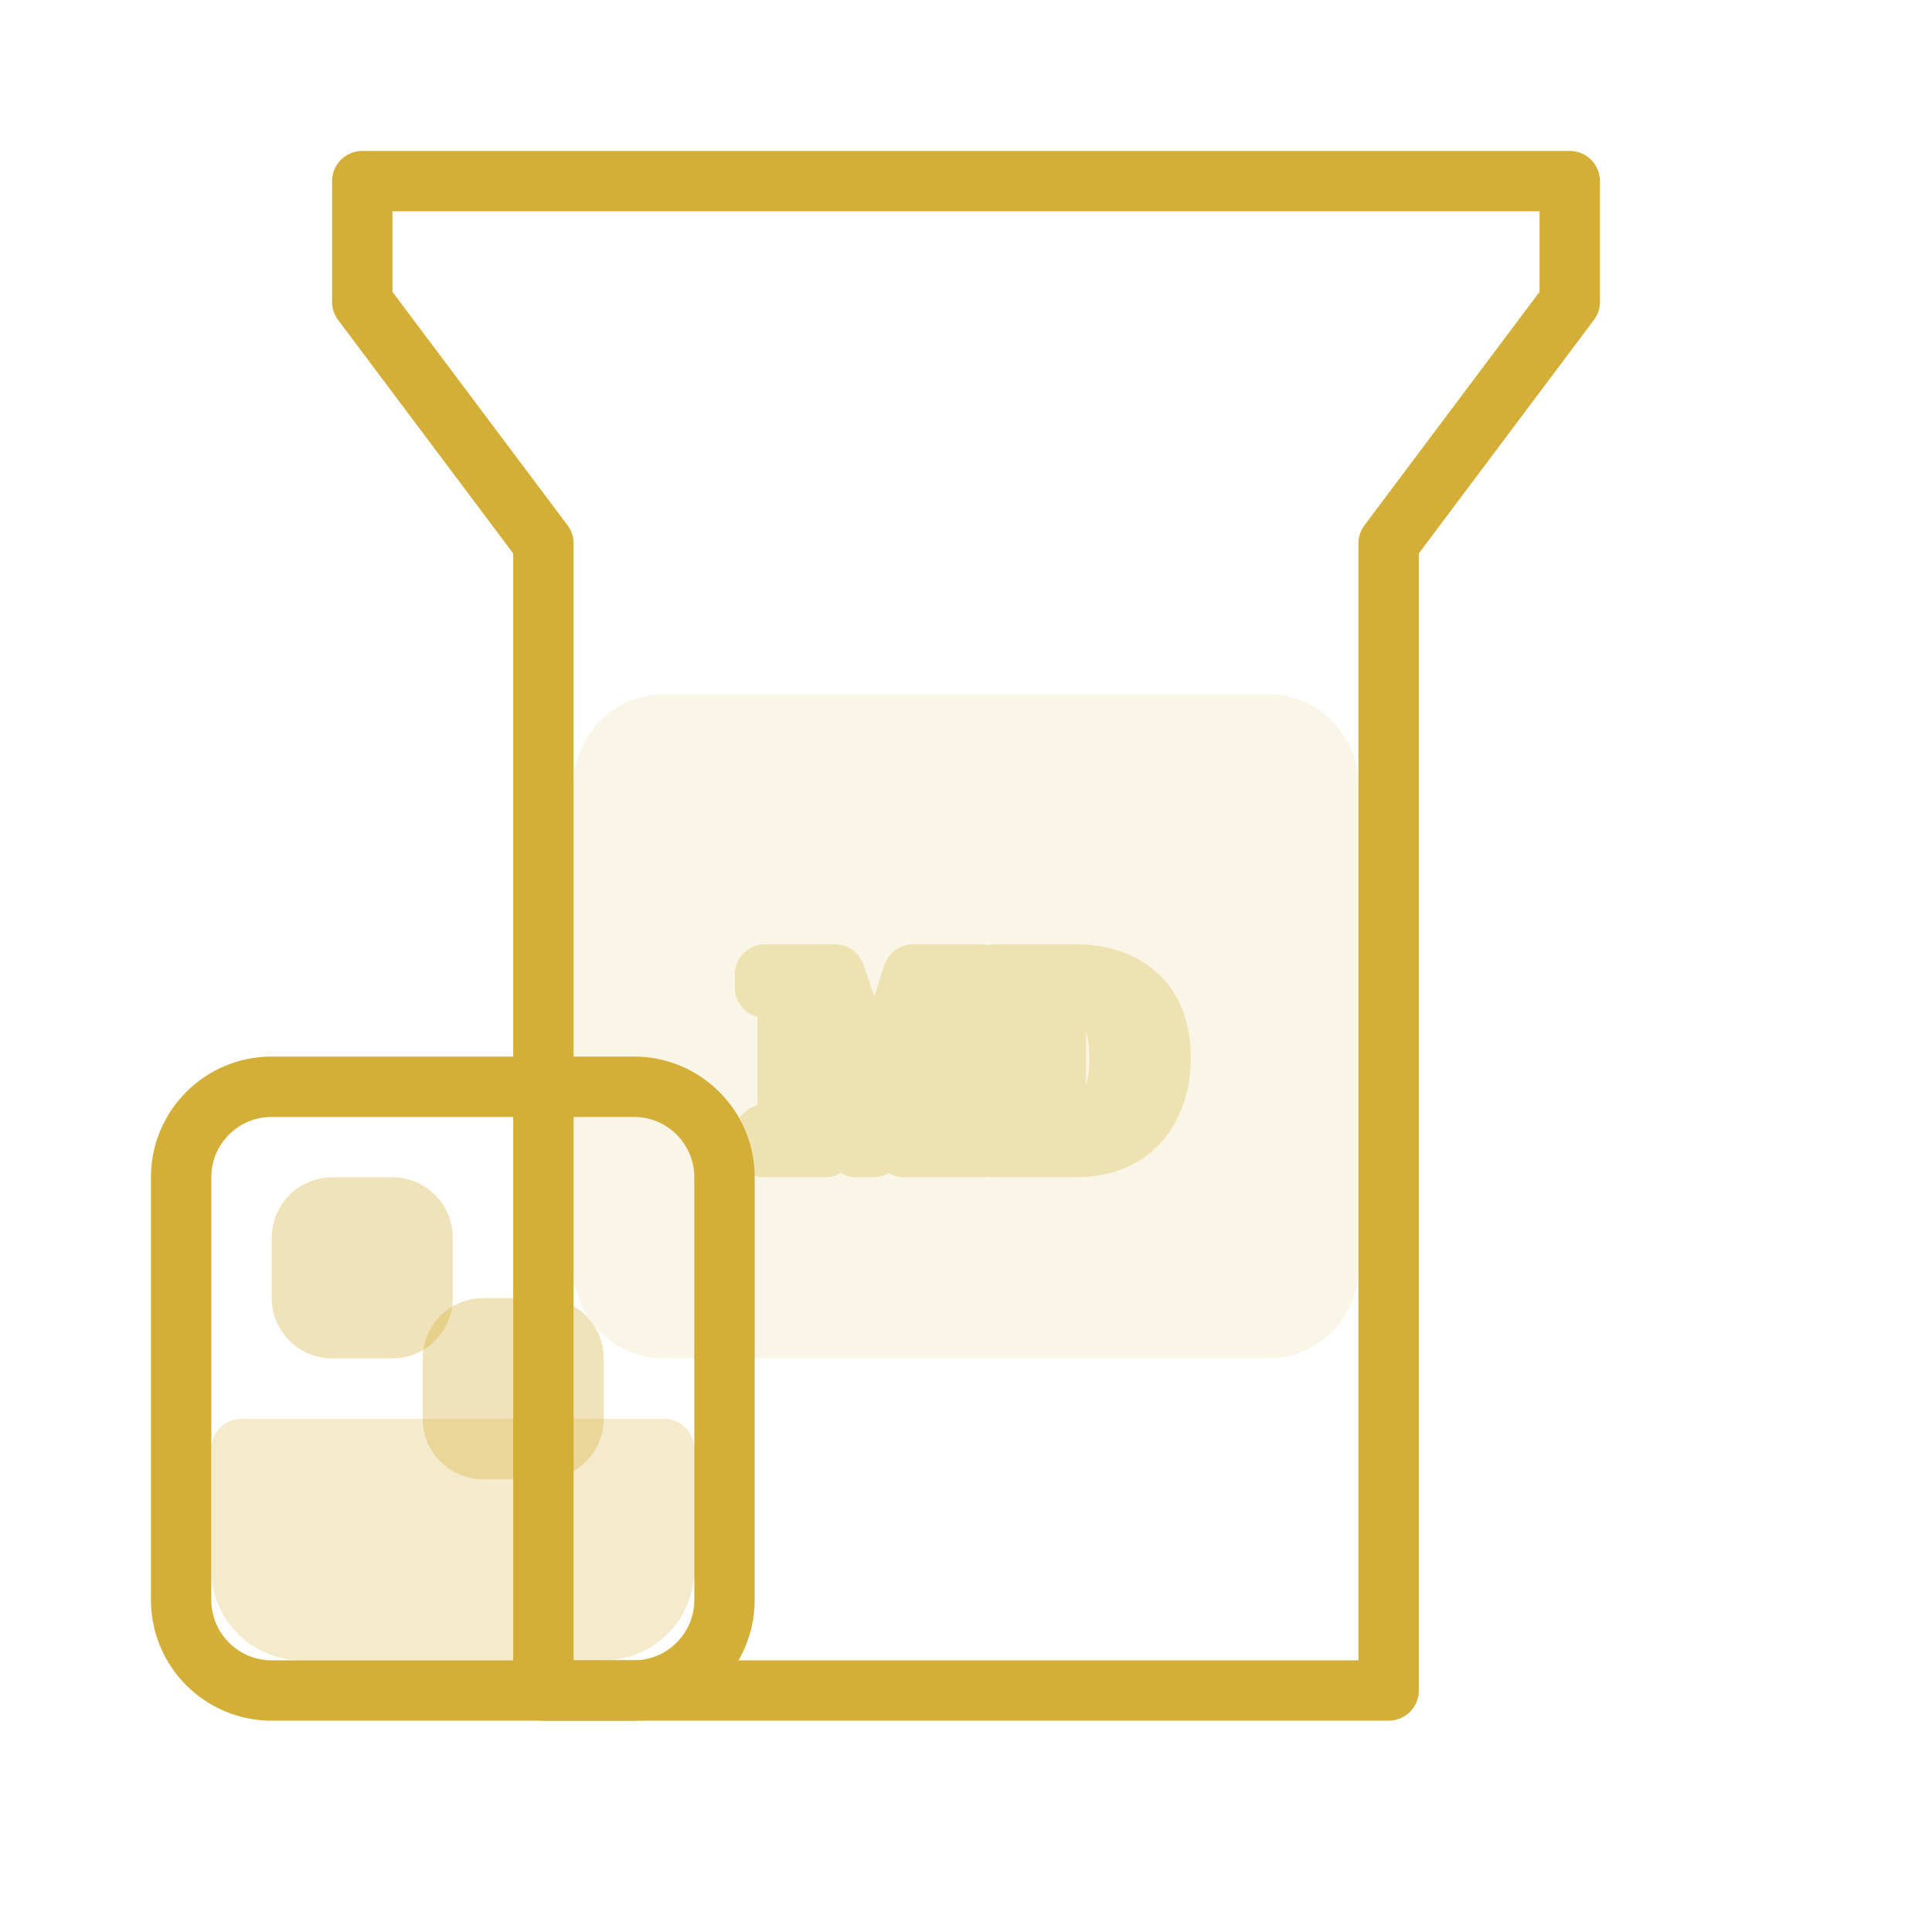
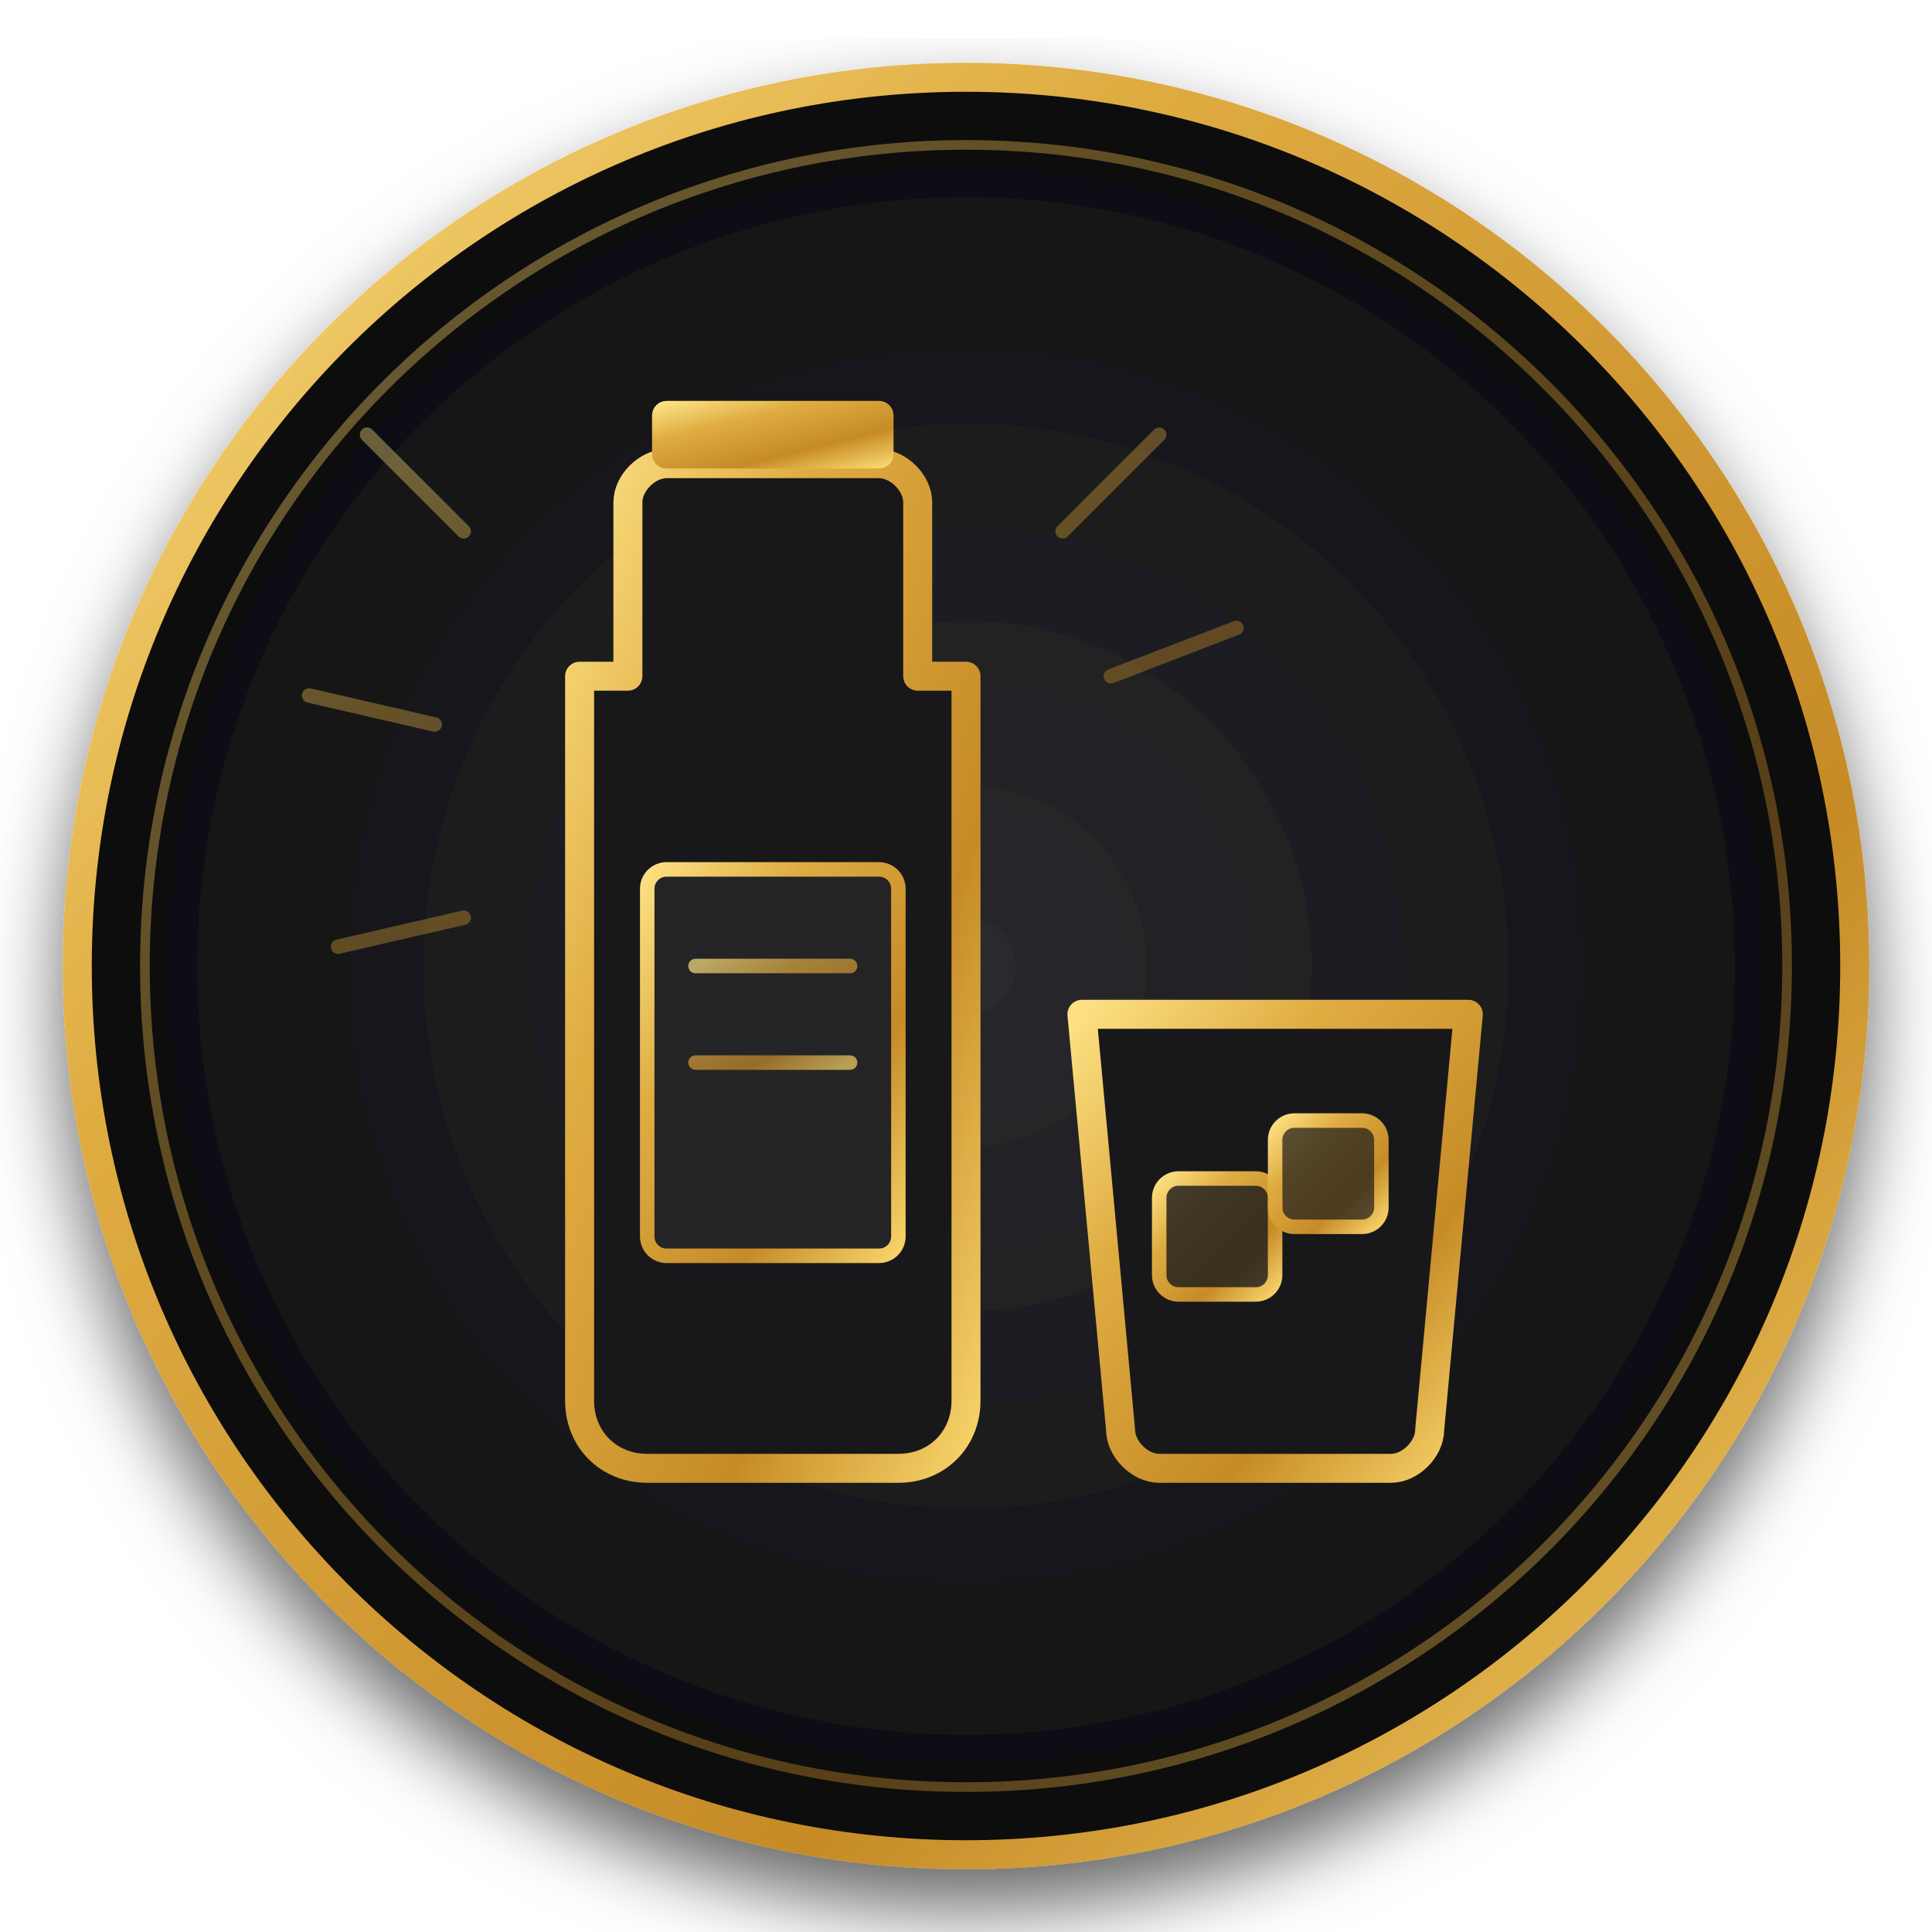
- <svg xmlns="http://www.w3.org/2000/svg" viewBox="0 0 64 64" fill="none" stroke="#d4af37" stroke-width="2" stroke-linecap="round" stroke-linejoin="round">
-   <path d="M12 6h40v4l-6 8v38H18V18l-6-8V6z" />
-   <rect x="20" y="24" width="24" height="20" rx="2" fill="#d4af37" opacity=".12" />
-   <text x="32" y="38" text-anchor="middle" fill="#d4af37" opacity=".3" font-size="8" font-weight="bold" font-family="serif">MD</text>
-   <rect x="6" y="36" width="18" height="20" rx="3" />
-   <path d="M8 48h14v4a2 2 0 0 1-2 2H10a2 2 0 0 1-2-2v-4z" fill="#d4af37" opacity=".25" />
-   <rect x="10" y="40" width="4" height="4" rx="1" fill="#d4af37" opacity=".35" />
-   <rect x="15" y="44" width="4" height="4" rx="1" fill="#d4af37" opacity=".35" />
-   <path d="M24 48v4" stroke-width="1" />
-   <path d="M24 52v2" stroke-width="1" />
+ <svg xmlns="http://www.w3.org/2000/svg" viewBox="0 0 200 200" width="200" height="200">
+   <defs>
+     <radialGradient id="darkBg" cx="50%" cy="50%" r="50%">
+       <stop offset="0%" stop-color="#2a2a2e" />
+       <stop offset="80%" stop-color="#141416" />
+       <stop offset="100%" stop-color="#0a0a0b" />
+     </radialGradient>
+     <linearGradient id="goldGrad" x1="0%" y1="0%" x2="100%" y2="100%">
+       <stop offset="0%" stop-color="#FCE082" />
+       <stop offset="30%" stop-color="#DFAC42" />
+       <stop offset="70%" stop-color="#C68B27" />
+       <stop offset="100%" stop-color="#F7D369" />
+     </linearGradient>
+     <linearGradient id="goldLine" x1="0%" y1="0%" x2="0%" y2="100%">
+       <stop offset="0%" stop-color="#FFEAA5" />
+       <stop offset="50%" stop-color="#D49E35" />
+       <stop offset="100%" stop-color="#91651B" />
+     </linearGradient>
+     <filter id="shadow" x="-20%" y="-20%" width="140%" height="140%">
+       <feDropShadow dx="0" dy="4" stdDeviation="4" flood-color="#000000" flood-opacity="0.6" />
+     </filter>
+   </defs>
+   <circle cx="100" cy="100" r="92" fill="url(#darkBg)" stroke="url(#goldGrad)" stroke-width="3" filter="url(#shadow)" />
+   <circle cx="100" cy="100" r="85" fill="none" stroke="url(#goldGrad)" stroke-width="1" stroke-opacity="0.4" />
+   <g fill="none" stroke="url(#goldGrad)" stroke-linecap="round" stroke-linejoin="round">
+     <path d="M60 70 L60 145 C60 149 63 152 67 152 L93 152 C97 152 100 149 100 145 L100 70 L95 70 L95 52 C95 50 93 48 91 48 L69 48 C67 48 65 50 65 52 L65 70 Z" stroke-width="3" fill="#18181b" />
+     <rect x="68" y="42" width="24" height="6" rx="1" fill="url(#goldGrad)" />
+     <rect x="67" y="90" width="26" height="40" rx="2" stroke-width="1.5" fill="#242427" />
+     <path d="M72 100 L88 100 M72 110 L88 110" stroke-width="1.5" opacity="0.7" />
+     <path d="M112 105 L116 148 C116 150 118 152 120 152 L144 152 C146 152 148 150 148 148 L152 105 Z" stroke-width="3" fill="#18181b" />
+     <line x1="114" y1="142" x2="150" y2="142" stroke-width="2" />
+     <rect x="120" y="122" width="12" height="12" rx="2" stroke-width="1.5" fill="url(#goldGrad)" fill-opacity="0.2" />
+     <rect x="132" y="116" width="11" height="11" rx="2" stroke-width="1.5" fill="url(#goldGrad)" fill-opacity="0.3" />
+     <path d="M48 55 L38 45 M45 75 L32 72 M48 95 L35 98 M110 55 L120 45 M115 70 L128 65" stroke-width="1.5" opacity="0.4" />
+   </g>
</svg>
